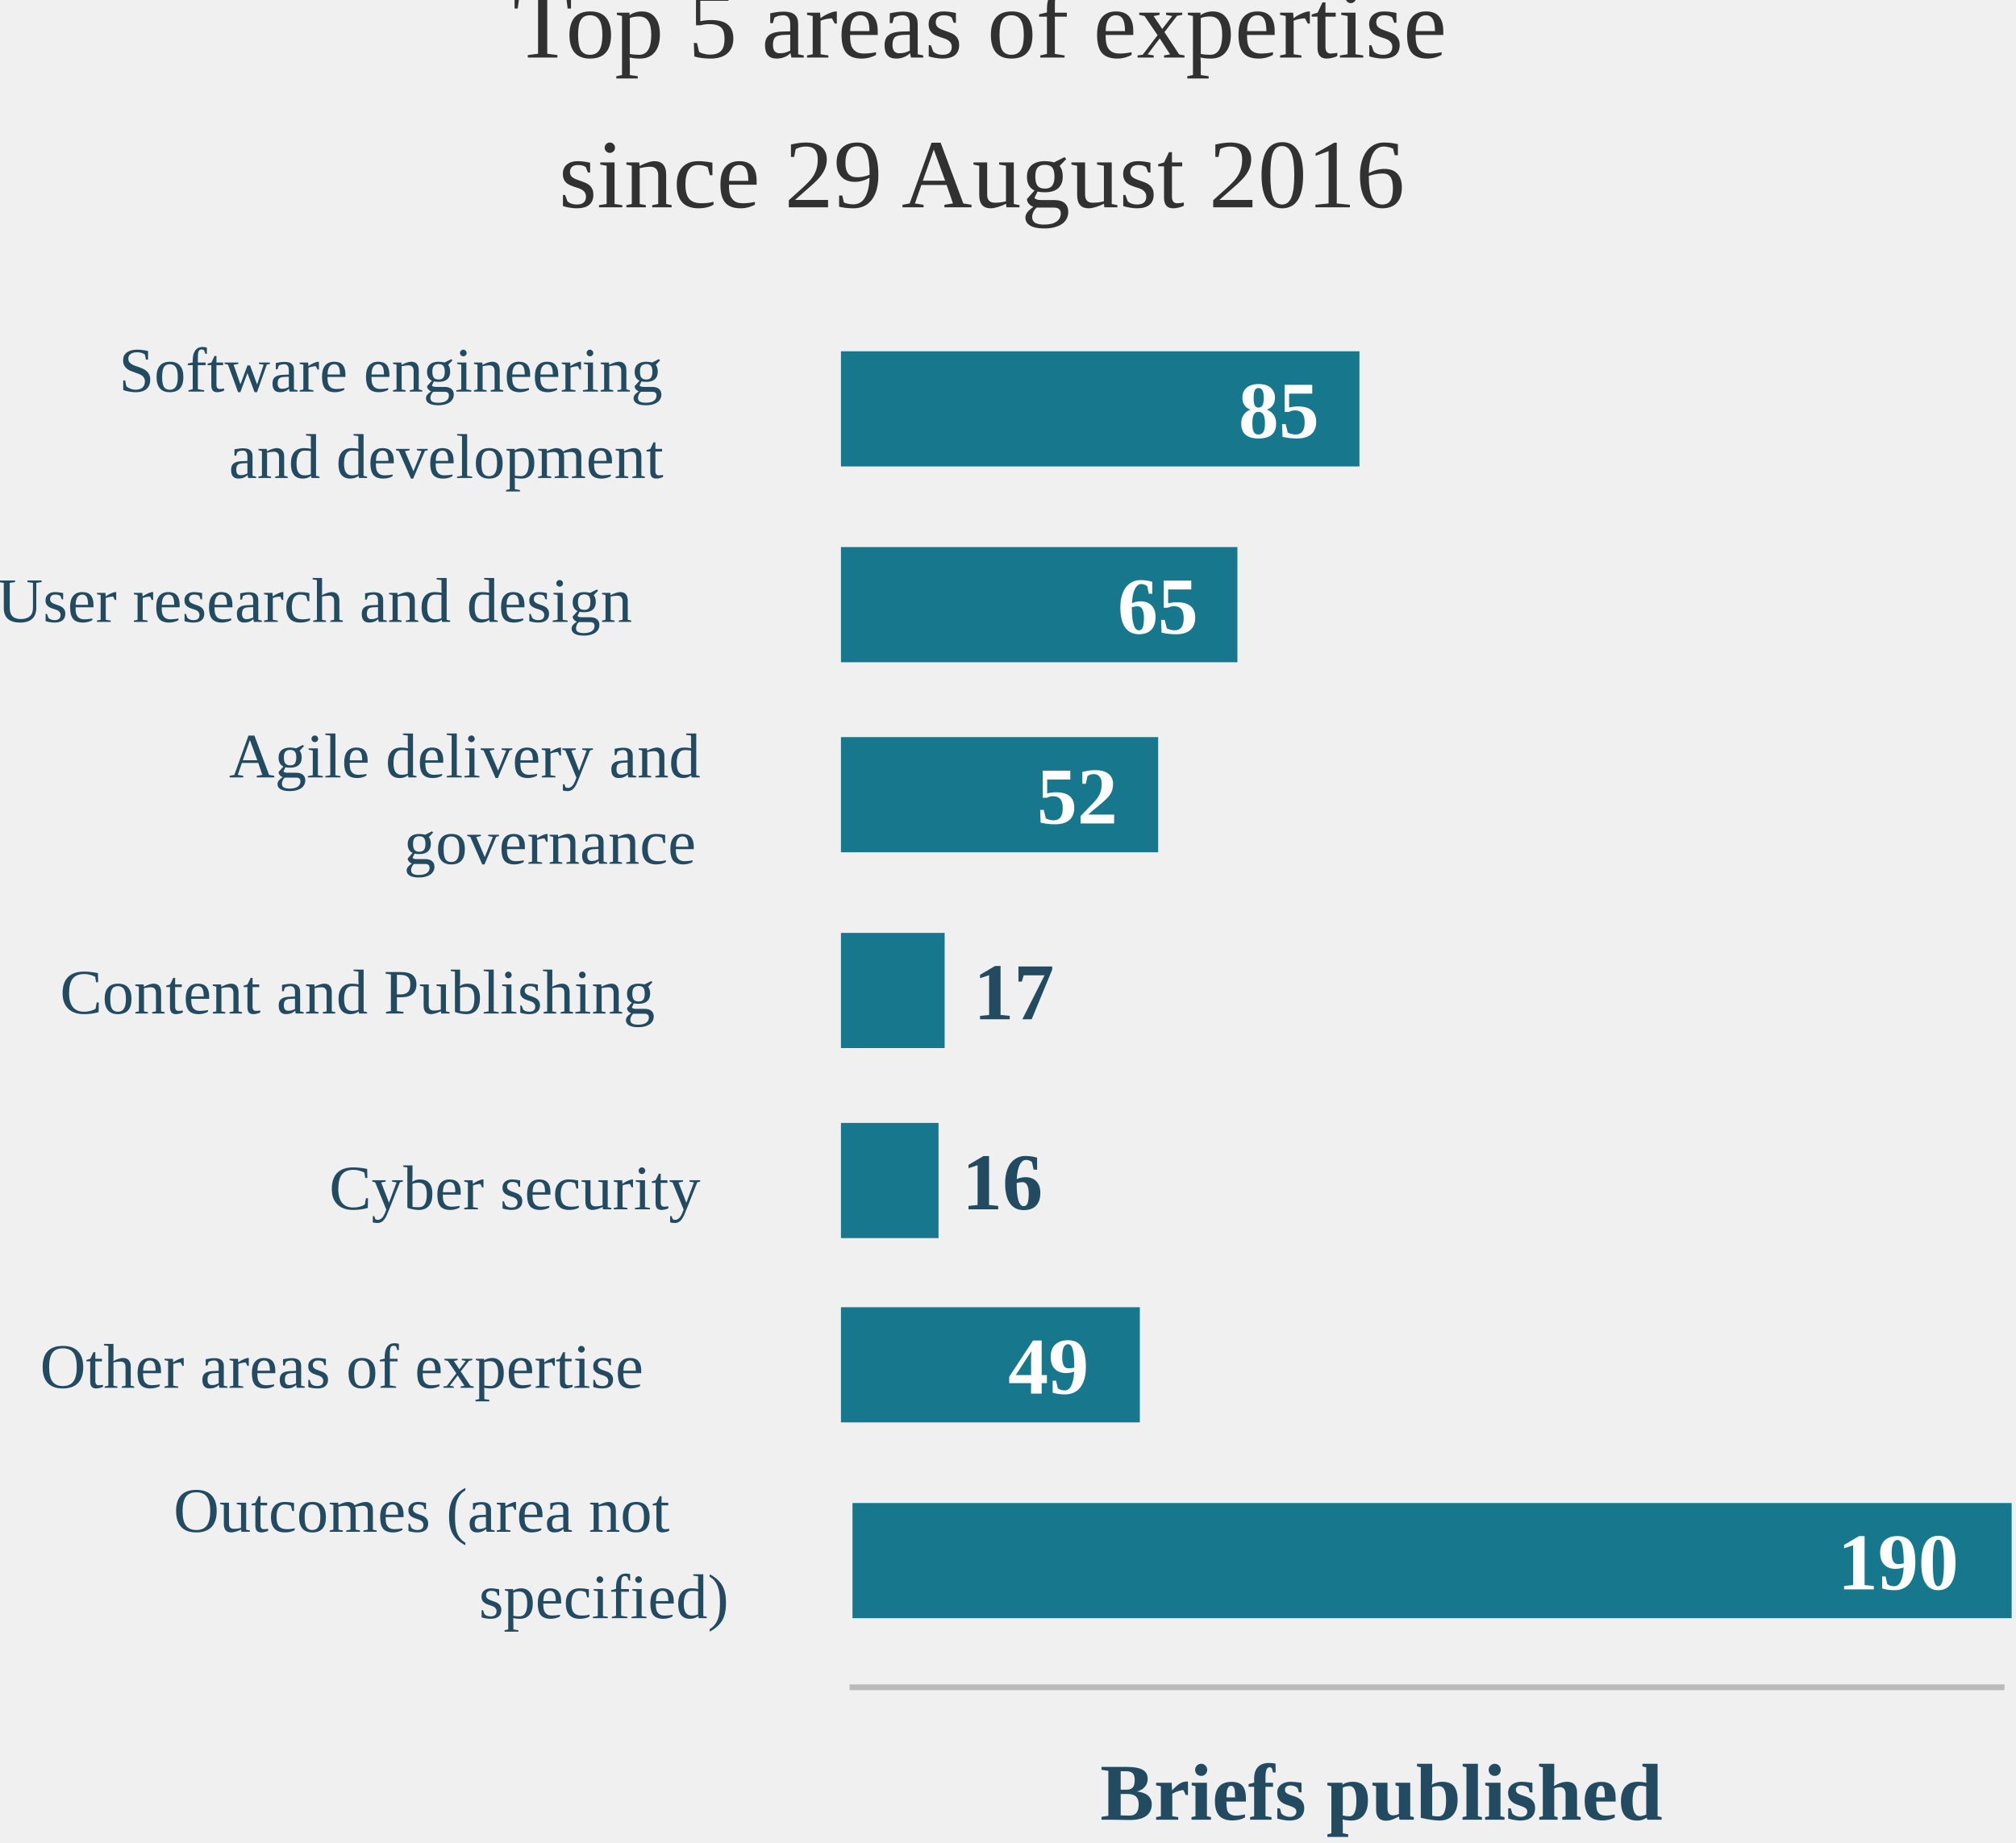
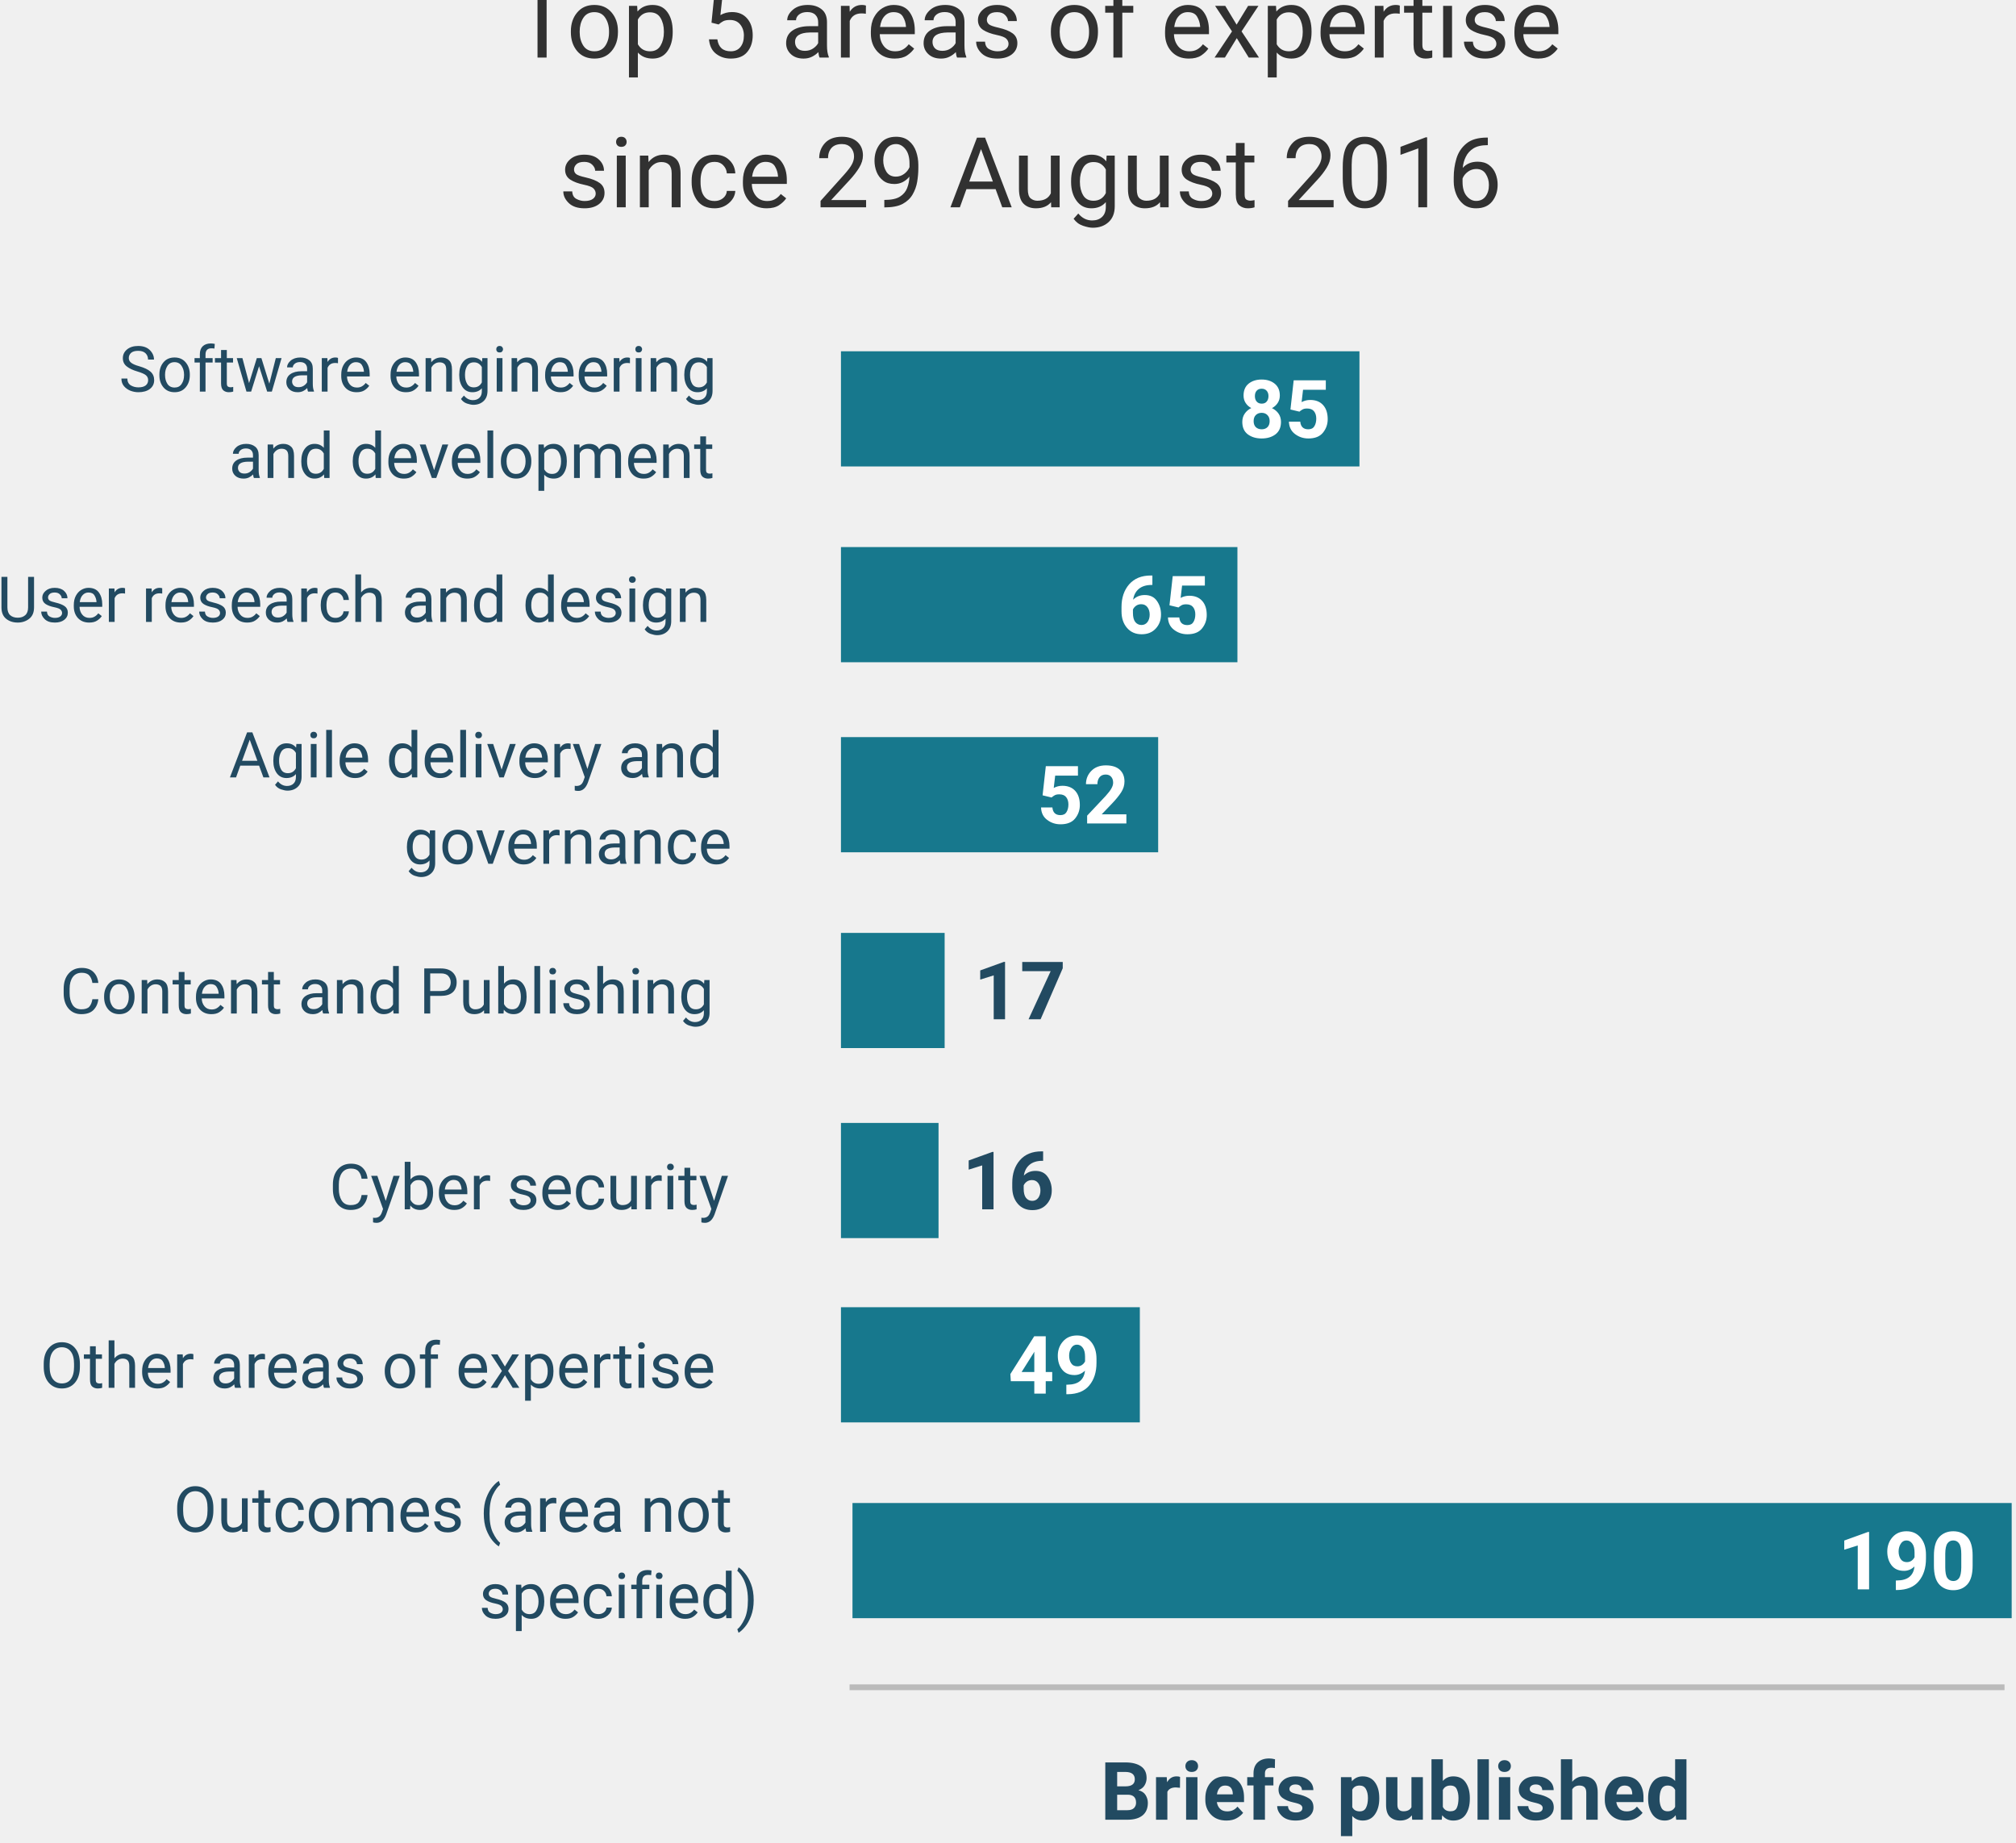
- <svg xmlns="http://www.w3.org/2000/svg" width="350px" height="320px" viewBox="0 0 350 320" version="1.1">
+ <svg xmlns="http://www.w3.org/2000/svg" font-family="-apple-system, BlinkMacSystemFont, &quot;Segoe UI&quot;, Roboto, Helvetica, Arial, sans-serif, &quot;Apple Color Emoji&quot;, &quot;Segoe UI Emoji&quot;, &quot;Segoe UI Symbol&quot;" width="350px" height="320px" viewBox="0 0 350 320" version="1.1">
  <defs />
  <g id="Jan-monthly-report-greater-than-768px" stroke="none" stroke-width="1" fill="none" fill-rule="evenodd" transform="translate(-696, -1817)">
    <g id="&gt;768-Types-of-briefs-on-the-Marketplace" transform="translate(690, 1811)">
      <g>
        <text id="Briefs-published" font-size="14" font-weight="bold" fill="#224A61">
          <tspan x="197" y="322">Briefs published</tspan>
        </text>
        <text id="Top-5-areas-of-exper" font-size="17" font-weight="normal" line-spacing="26" fill="#313131">
          <tspan x="95.023" y="16">Top 5 areas of expertise </tspan>
          <tspan x="103.017" y="42">since 29 August 2016</tspan>
        </text>
        <text id="Software-engineering" font-size="11" font-weight="normal" fill="#224A61">
          <tspan x="26.639" y="74">Software engineering </tspan>
          <tspan x="45.733" y="89">and development</tspan>
        </text>
        <text id="Outcomes-(area-not-s" font-size="11" font-weight="normal" fill="#224A61">
          <tspan x="36.121" y="272">Outcomes (area not </tspan>
          <tspan x="89.145" y="287">specified)</tspan>
        </text>
        <text id="User-research-and-de" font-size="11" font-weight="normal" fill="#224A61">
          <tspan x="5.504" y="114">User research and design</tspan>
        </text>
        <text id="Agile-delivery-and-g" font-size="11" font-weight="normal" fill="#224A61">
          <tspan x="45.76" y="141">Agile delivery and </tspan>
          <tspan x="76.128" y="156">governance</tspan>
        </text>
        <text id="Other-areas-of-exper" font-size="11" font-weight="normal" fill="#224A61">
          <tspan x="12.951" y="247">Other areas of expertise</tspan>
        </text>
        <text id="Content-and-Publishi" font-size="11" font-weight="normal" fill="#224A61">
          <tspan x="16.413" y="182">Content and Publishing</tspan>
        </text>
        <text id="Cyber-security" font-size="11" font-weight="normal" fill="#224A61">
          <tspan x="63.152" y="216">Cyber security</tspan>
        </text>
        <rect id="Rectangle-10-Copy-16" fill="#17788D" x="152" y="67" width="90.015" height="20" />
        <rect id="Rectangle-10-Copy-17" fill="#17788D" x="154" y="267" width="201.25" height="20" />
        <path d="M153.994,299 L353.506,299" id="Line-Copy" stroke="#BBBBBB" stroke-linecap="square" />
        <rect id="Rectangle-10-Copy-18" fill="#17788D" x="152" y="101" width="68.83" height="20" />
        <rect id="Rectangle-10-Copy-19" fill="#17788D" x="152" y="134" width="55.07" height="20" />
        <rect id="Rectangle-10-Copy-20" fill="#17788D" x="152" y="233" width="51.89" height="20" />
        <rect id="Rectangle-10-Copy-21" fill="#17788D" x="152" y="168" width="18" height="20" />
        <rect id="Rectangle-10-Copy-22" fill="#17788D" x="152" y="201" width="16.94" height="20" />
        <text id="85" font-size="14" font-weight="bold" fill="#FFFFFF">
          <tspan x="221.018" y="82">85</tspan>
        </text>
        <text id="190" font-size="14" font-weight="bold" fill="#FFFFFF">
          <tspan x="325.026" y="282">190</tspan>
        </text>
        <text id="65" font-size="14" font-weight="bold" fill="#FFFFFF">
          <tspan x="200.018" y="116">65</tspan>
        </text>
        <text id="52" font-size="14" font-weight="bold" fill="#FFFFFF">
          <tspan x="186.018" y="149">52</tspan>
        </text>
        <text id="49" font-size="14" font-weight="bold" fill="#FFFFFF">
          <tspan x="181.018" y="248">49</tspan>
        </text>
        <text id="17" font-size="14" font-weight="bold" fill="#224A61">
          <tspan x="175.018" y="183">17</tspan>
        </text>
        <text id="16" font-size="14" font-weight="bold" fill="#224A61">
          <tspan x="173.018" y="216">16</tspan>
        </text>
      </g>
    </g>
  </g>
</svg>
